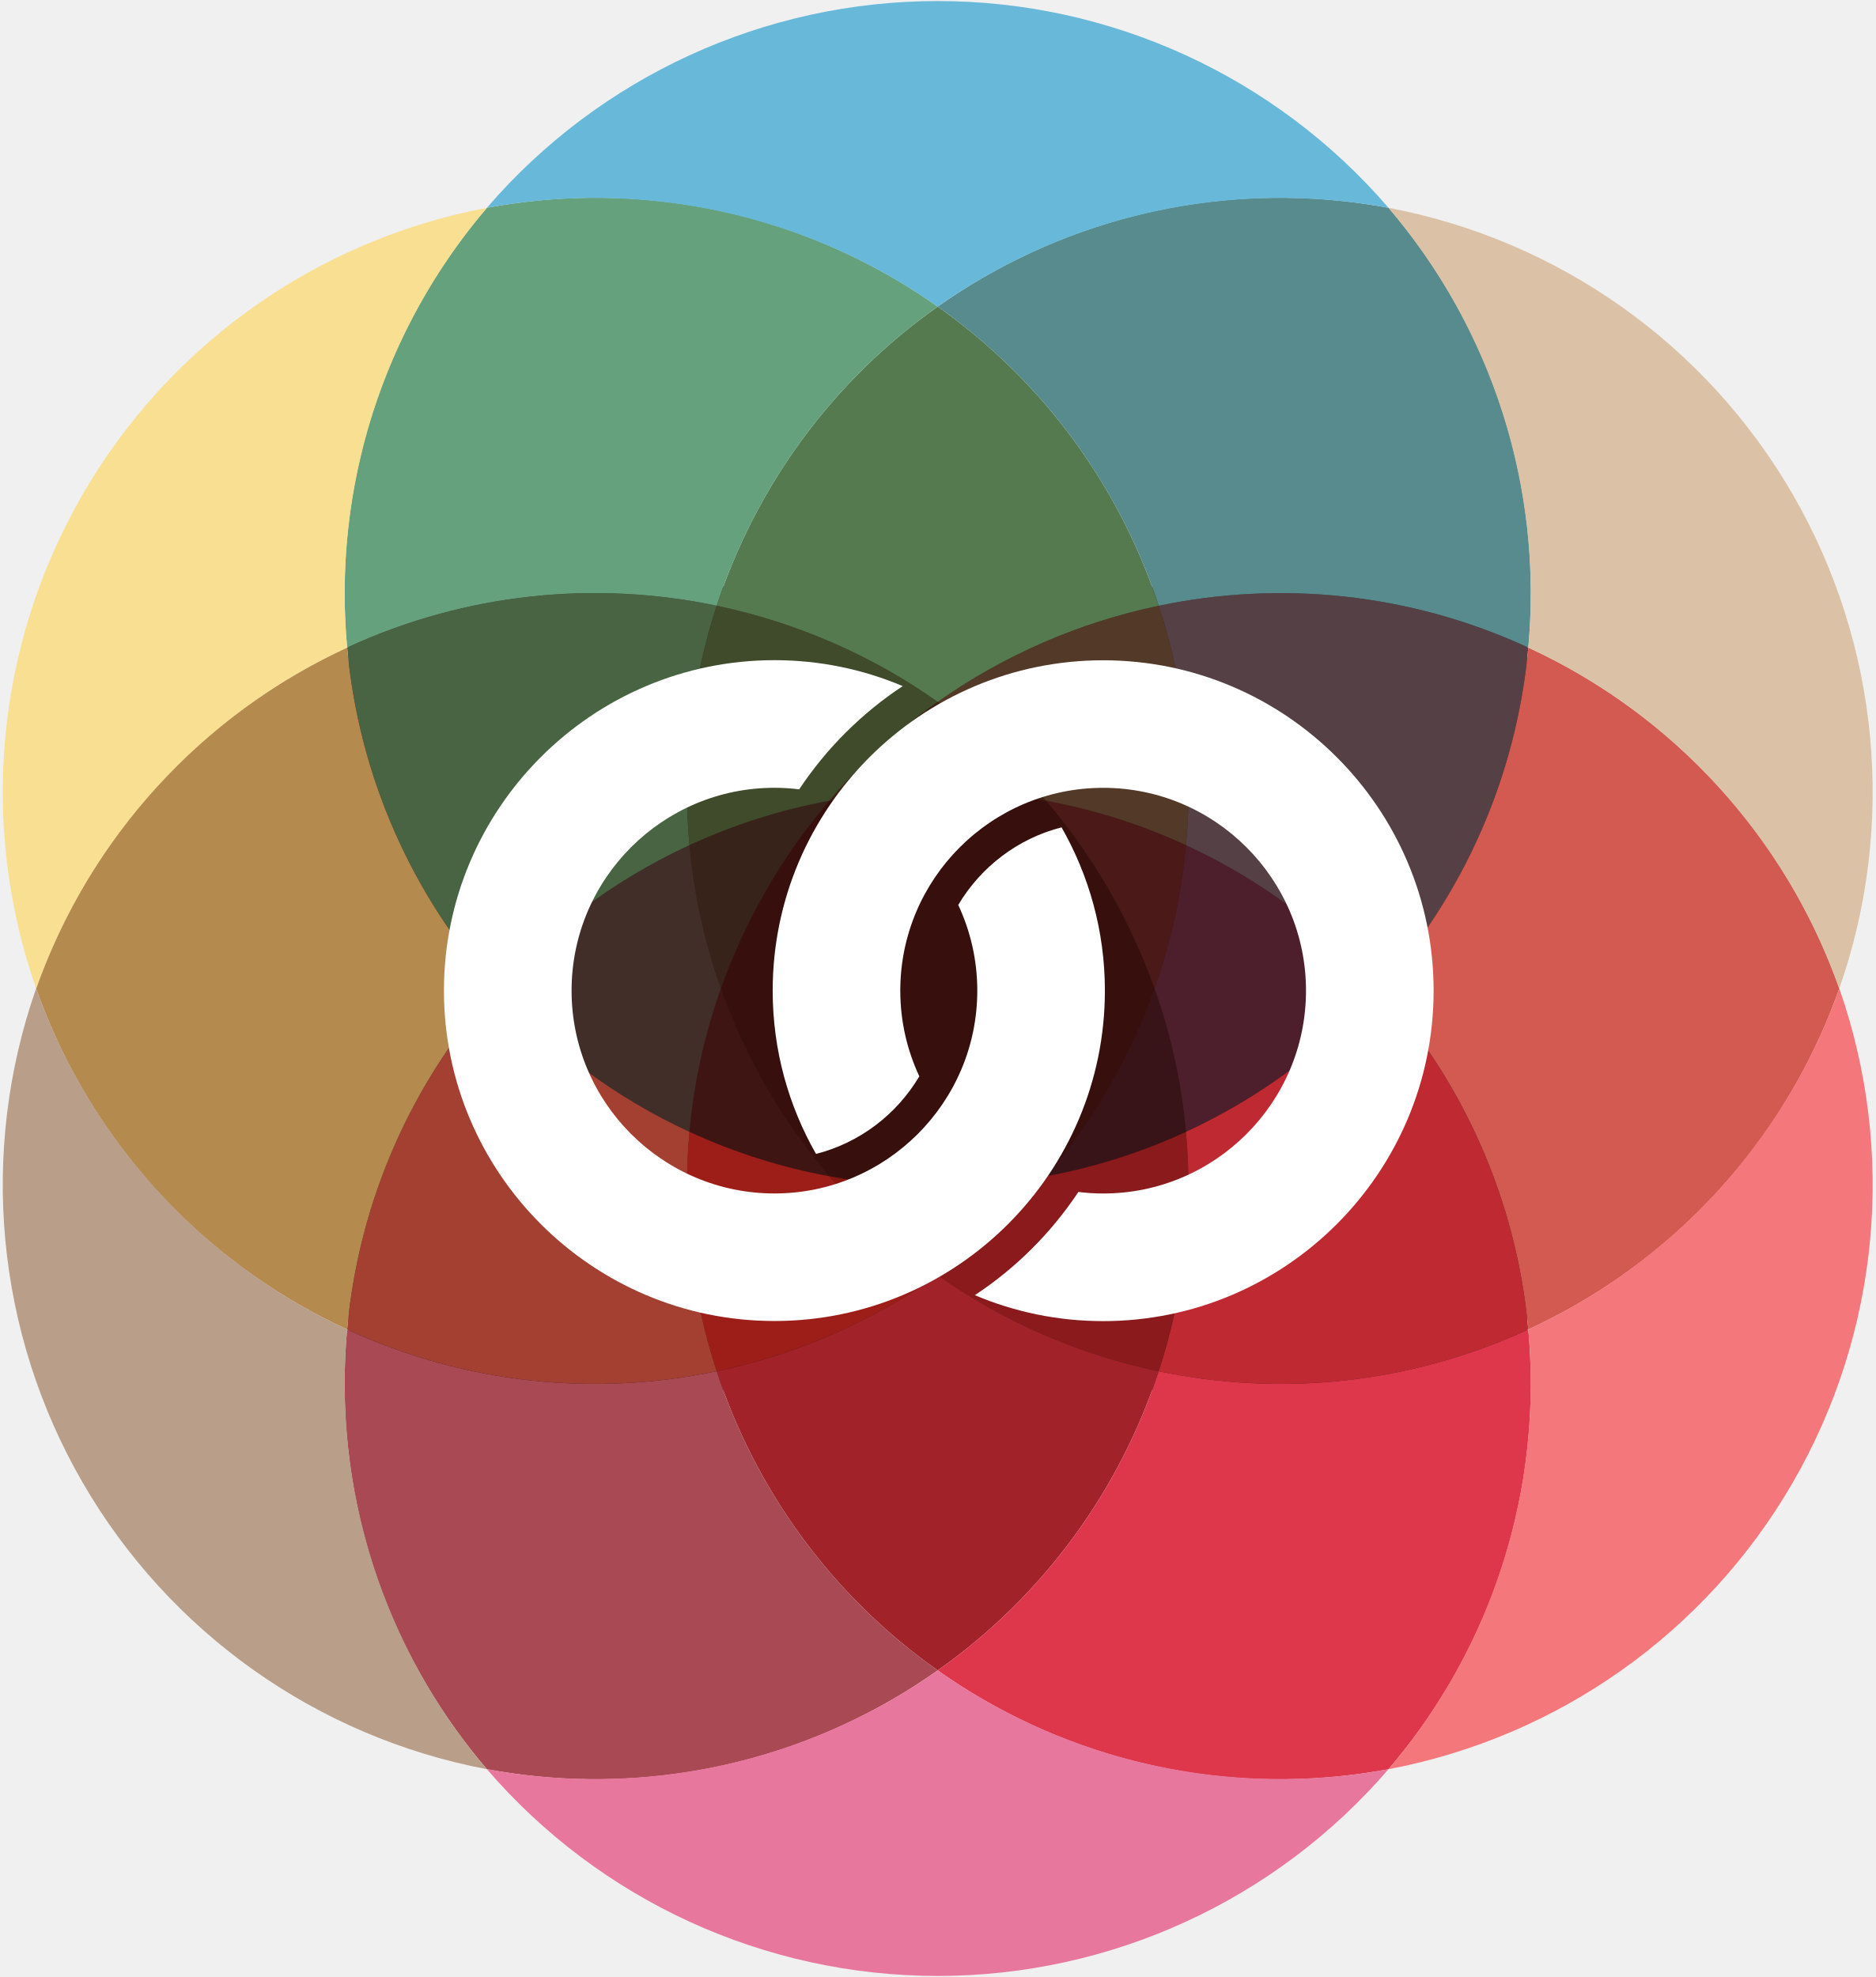
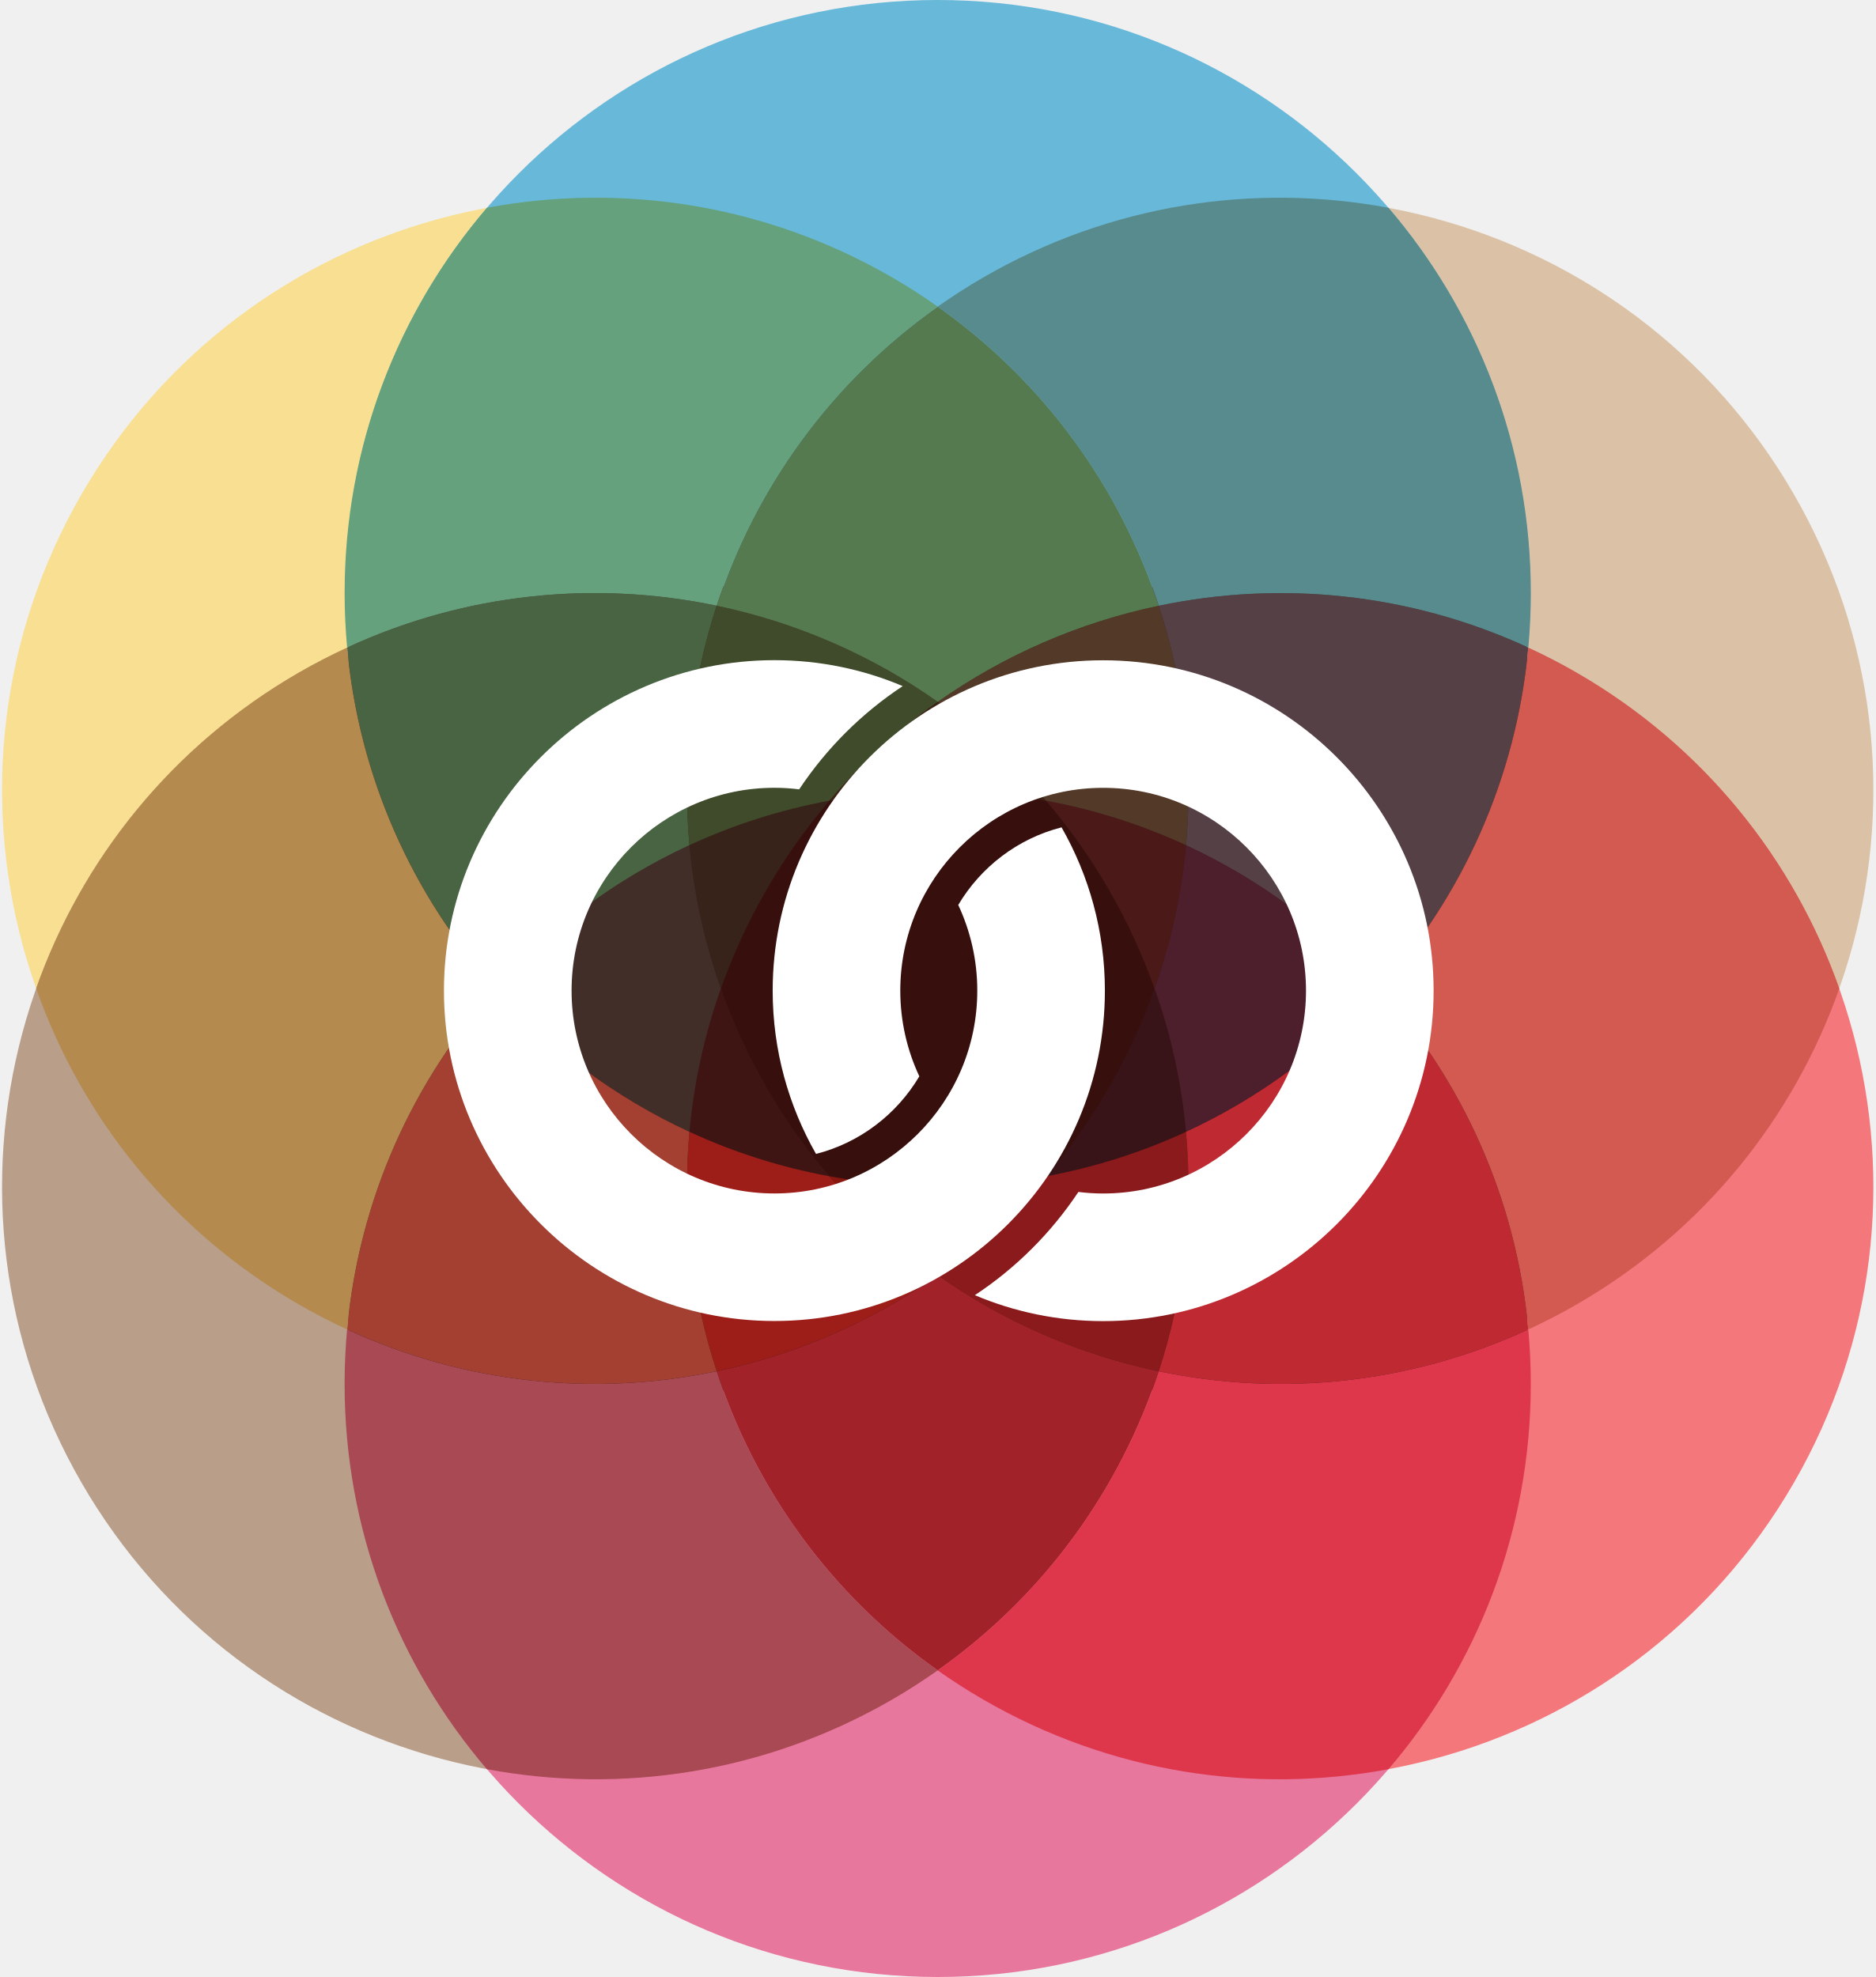
<svg xmlns="http://www.w3.org/2000/svg" xmlns:xlink="http://www.w3.org/1999/xlink" viewBox="-175 -184.5 350 369">
  <defs>
    <path id="a" d="m20.236-35.042c-6.036-7.075-12.847-13.246-20.233-18.459-7.386 5.214-14.198 11.384-20.233 18.46 6.561-1.212 13.322-1.852 20.233-1.852s13.673 0.639 20.233 1.851z" />
    <path id="b" d="m20.236-35.042c9.145 1.689 17.895 4.503 26.103 8.293 1.386-15.171-0.396-30.391-5.089-44.69-14.73 3.086-28.802 9.152-41.247 17.938 7.386 5.213 14.197 11.384 20.233 18.459z" />
    <path id="c" d="m41.25-71.439c-7.205-21.956-21.268-41.735-41.247-55.829-19.979 14.093-34.042 33.873-41.247 55.829 14.73 3.086 28.802 9.152 41.247 17.938 12.445-8.787 26.517-14.853 41.247-17.938z" />
    <path id="d" d="m8.564-132.752c-2.966 1.712-5.816 3.547-8.562 5.484 19.979 14.093 34.042 33.873 41.247 55.829 22.617-4.738 46.778-2.449 68.973 7.807 0.304-3.345 0.468-6.731 0.468-10.156 0-27.459-10.003-52.579-26.558-71.925-25.031-4.665-51.787-0.768-75.568 12.961z" />
-     <path id="e" d="m0-127.268a111 111 0 0 1 84.13-18.446a111 111 0 0 0 -168.26 0a111 111 0 0 1 84.13 18.446z" />
+     <circle id="e" r="110.6" cy="-73.9" />
  </defs>
+   <use xlink:href="#e" fill="#f8df92" transform="rotate(300)" />
+   <use xlink:href="#e" fill="#b99e89" transform="rotate(240)" />
+   <use xlink:href="#e" fill="#dbc2a6" transform="rotate(60)" />
+   <use xlink:href="#e" fill="#f4777c" transform="rotate(120)" />
+   <use xlink:href="#e" fill="#e8779d" transform="rotate(180)" />
+   <use xlink:href="#e" fill="#67b8d9" />
  <rect fill="#37100d" x="-110" y="-75" width="220" height="150" />
  <use xlink:href="#a" fill="#3c2315" />
  <use xlink:href="#a" fill="#4b1a18" transform="rotate(60)" />
  <use xlink:href="#a" fill="#381317" transform="rotate(120)" />
  <use xlink:href="#a" fill="#87170f" transform="rotate(180)" />
  <use xlink:href="#a" fill="#3f1514" transform="rotate(240)" />
  <use xlink:href="#a" fill="#38231b" transform="rotate(300)" />
  <use xlink:href="#b" fill="#533928" />
  <use xlink:href="#b" fill="#4d1e2b" transform="rotate(60)" />
  <use xlink:href="#b" fill="#8a1a1b" transform="rotate(120)" />
  <use xlink:href="#b" fill="#9d1e18" transform="rotate(180)" />
  <use xlink:href="#b" fill="#422e29" transform="rotate(240)" />
  <use xlink:href="#b" fill="#3f4b2b" transform="rotate(300)" />
  <use xlink:href="#c" fill="#567a50" />
  <use xlink:href="#c" fill="#554145" transform="rotate(60)" />
  <use xlink:href="#c" fill="#bf2a32" transform="rotate(120)" />
  <use xlink:href="#c" fill="#a12229" transform="rotate(180)" />
  <use xlink:href="#c" fill="#a34031" transform="rotate(240)" />
  <use xlink:href="#c" fill="#486443" transform="rotate(300)" />
  <use xlink:href="#d" fill="#588b8d" />
  <use xlink:href="#d" fill="#d25a51" transform="rotate(60)" />
  <use xlink:href="#d" fill="#de374c" transform="rotate(120)" />
  <use xlink:href="#d" fill="#a84954" transform="rotate(180)" />
  <use xlink:href="#d" fill="#b48a4f" transform="rotate(240)" />
  <use xlink:href="#d" fill="#64a17c" transform="rotate(300)" />
-   <use xlink:href="#e" fill="#67b8d9" />
-   <use xlink:href="#e" fill="#dbc2a6" transform="rotate(60)" />
-   <use xlink:href="#e" fill="#f4777c" transform="rotate(120)" />
-   <use xlink:href="#e" fill="#e8779d" transform="rotate(180)" />
-   <use xlink:href="#e" fill="#b99e89" transform="rotate(240)" />
-   <use xlink:href="#e" fill="#f8df92" transform="rotate(300)" />
  <path id="l" fill="#fff" d="m31.2 .4 c 0,-11.09 -2.953,-21.475 -8.088,-30.477 -8.178,2.085 -15.075,7.397 -19.28,14.482 2.275,4.865 3.553,10.277 3.553,15.995 0,20.865 -16.985,37.855 -37.858,37.855 -20.875,0 -37.858,-16.99 -37.858,-37.855 0,-20.88 16.98,-37.862 37.858,-37.862 1.567,0 3.107,0.1 4.617,0.29 5.088,-7.647 11.662,-14.213 19.325,-19.267 -7.365,-3.12 -15.46,-4.843 -23.942,-4.843 -34.005,0 -61.675,27.665 -61.675,61.68 0,34.008 27.67,61.663 61.675,61.663 34.008,0.002 61.672,-27.652 61.672,-61.66 z" />
  <use xlink:href="#l" transform="rotate(180 .2 .4)" />
</svg>
